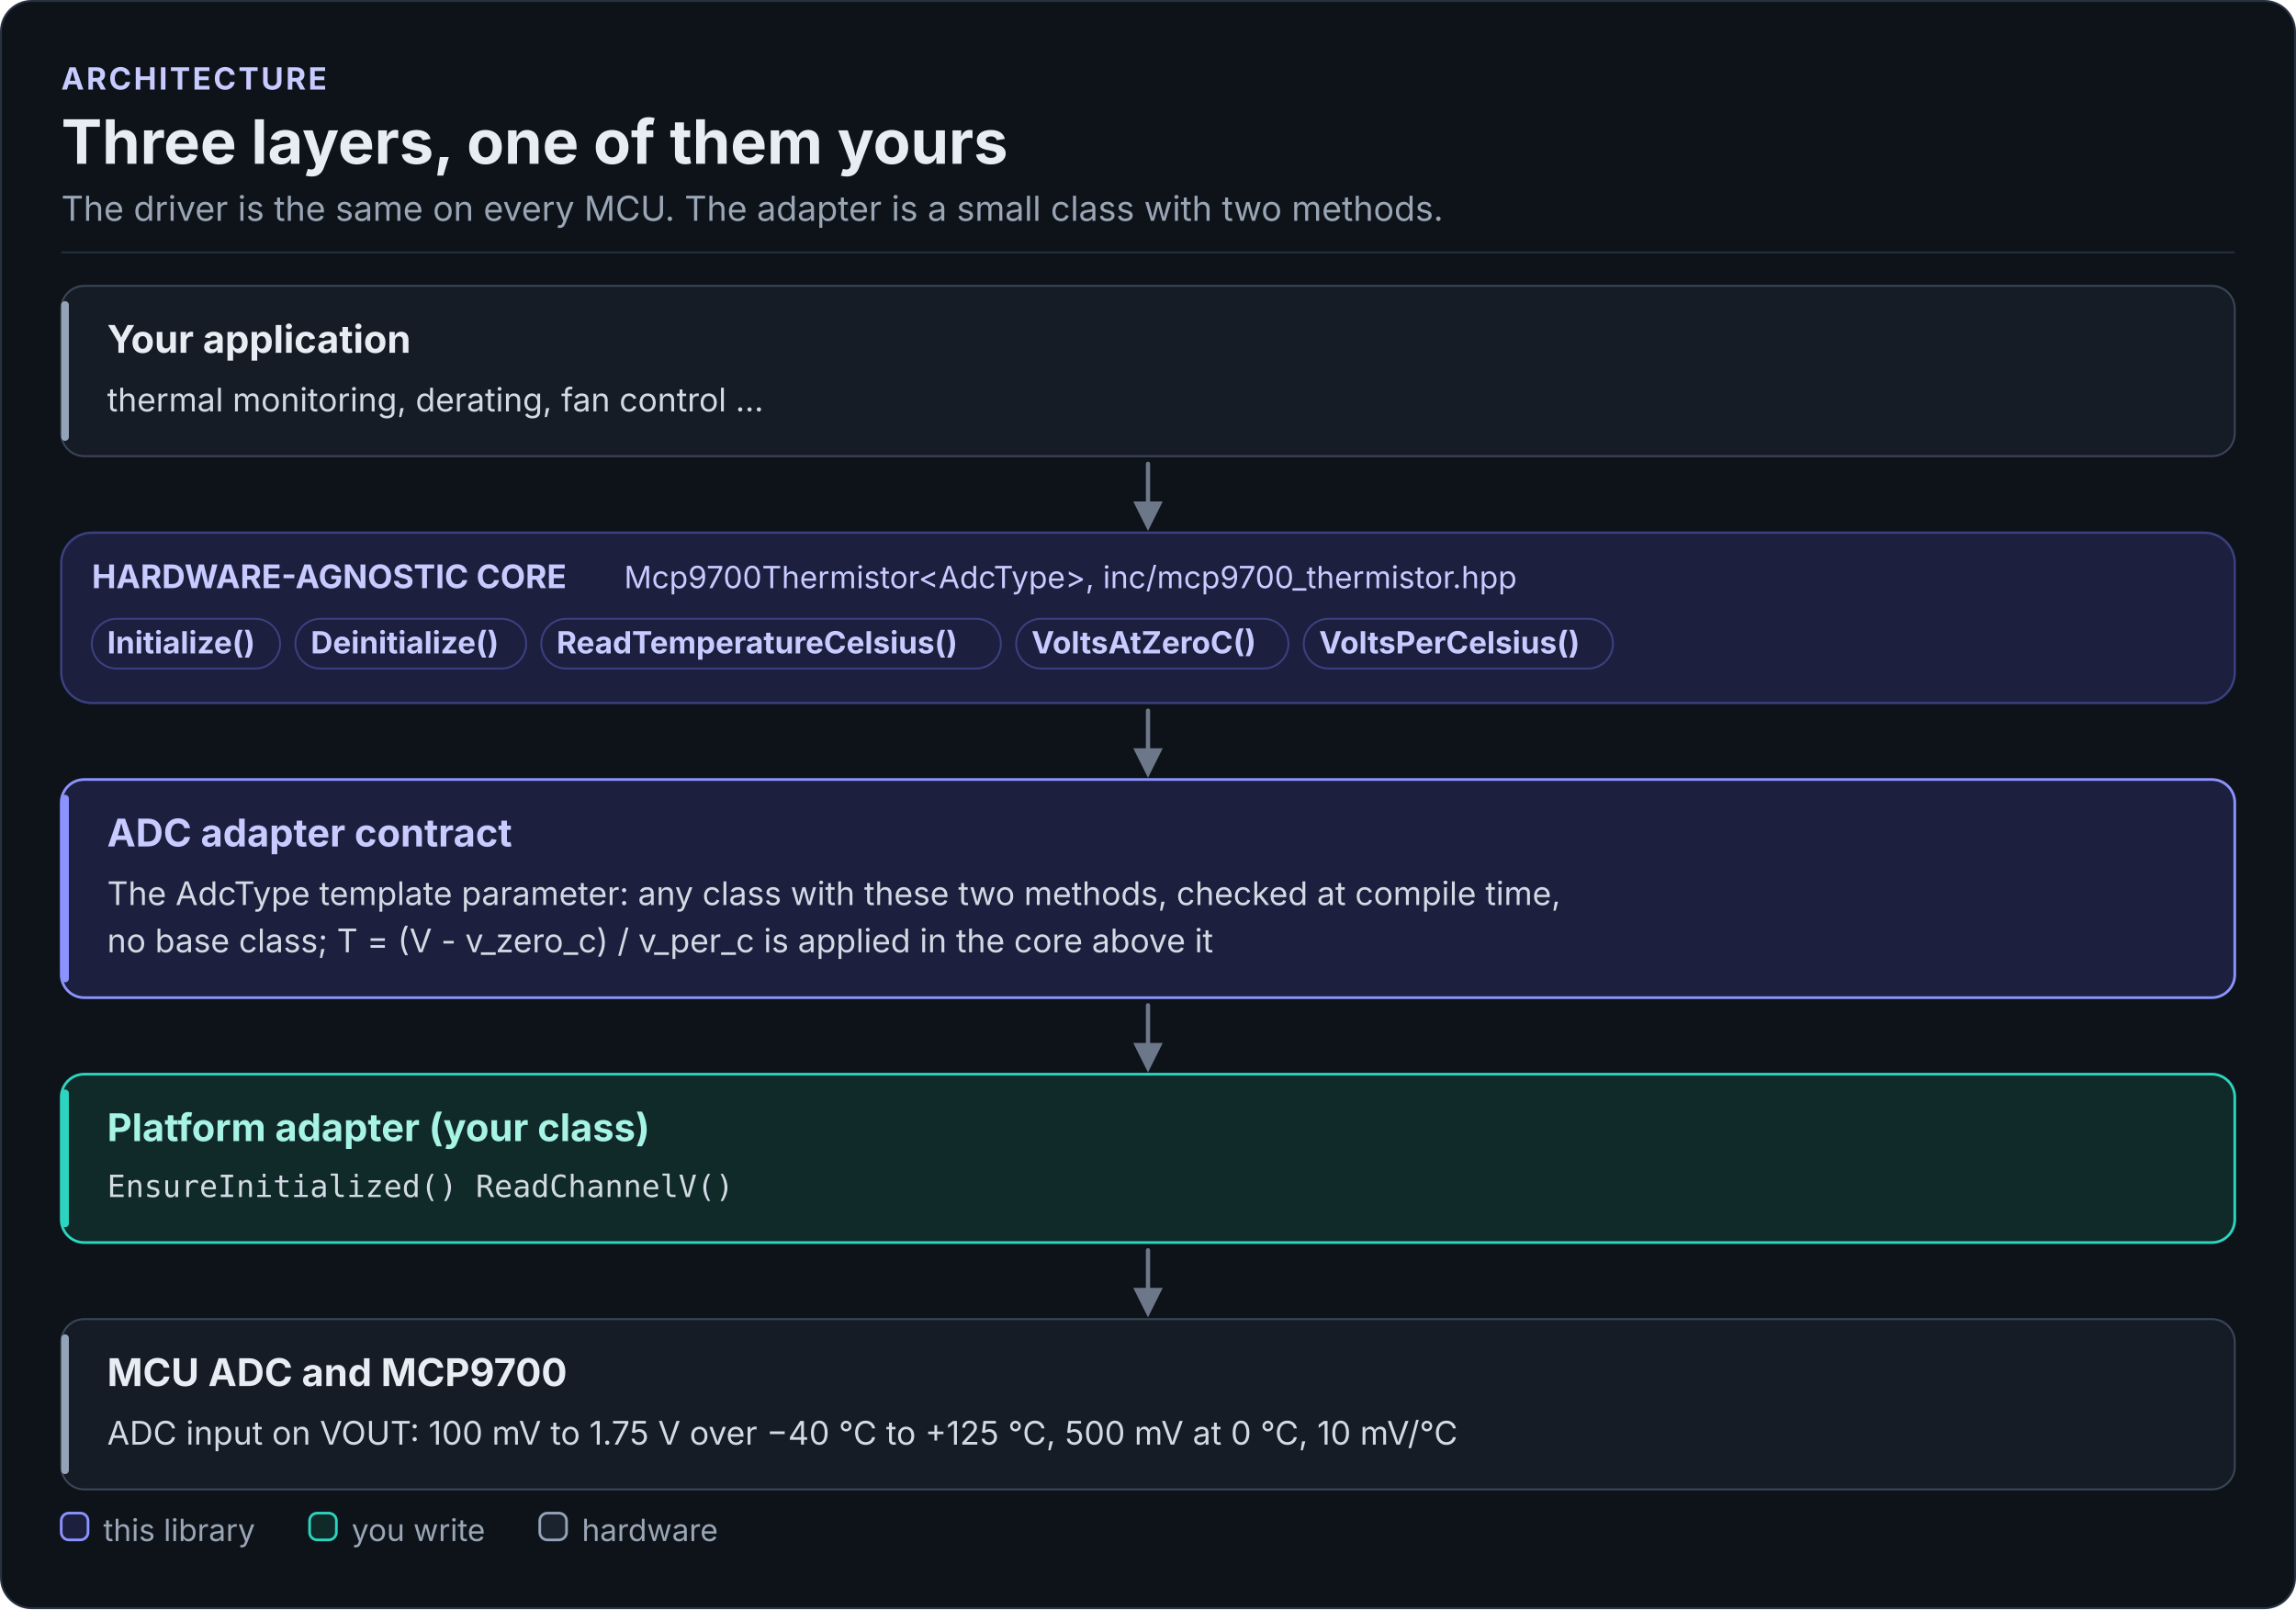
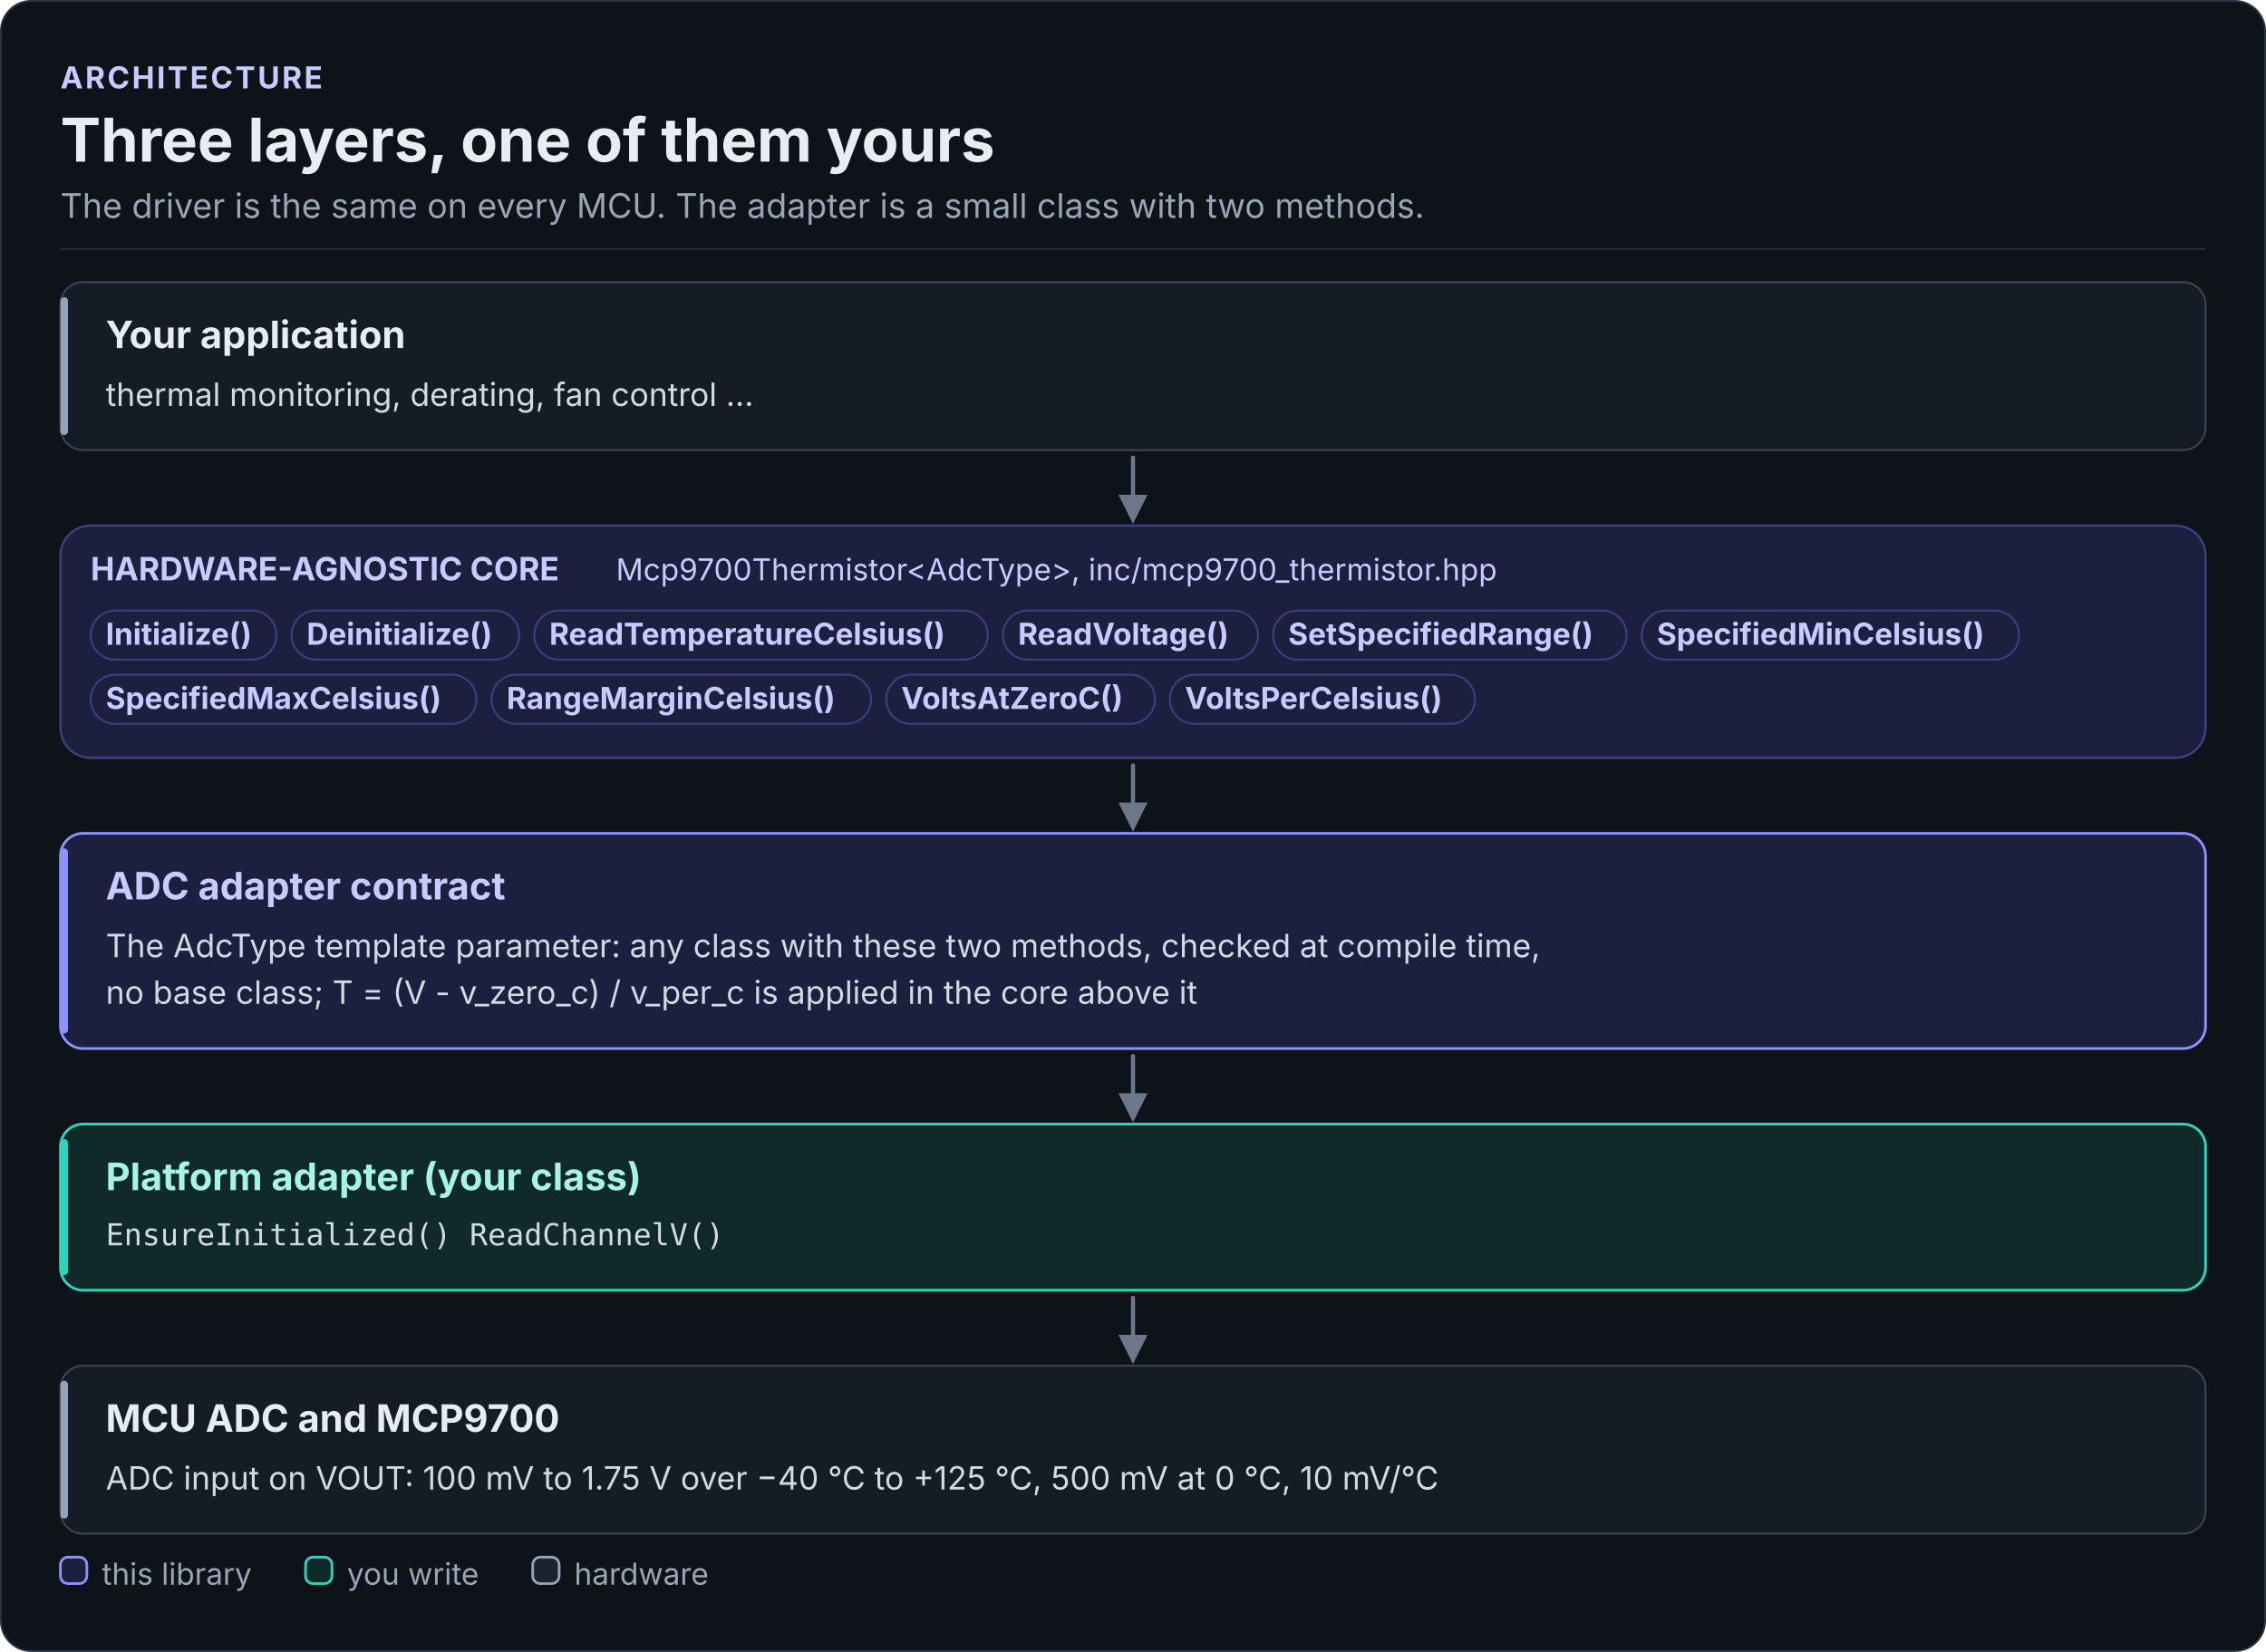
- <svg xmlns="http://www.w3.org/2000/svg" width="1200" height="841" viewBox="0 0 1200 841" role="img" aria-labelledby="driver-layers-title driver-layers-desc" font-family="Inter, 'Segoe UI', Roboto, 'Helvetica Neue', Arial, sans-serif">
+ <svg xmlns="http://www.w3.org/2000/svg" width="1200" height="875" viewBox="0 0 1200 875" role="img" aria-labelledby="driver-layers-title driver-layers-desc" font-family="Inter, 'Segoe UI', Roboto, 'Helvetica Neue', Arial, sans-serif">
  <defs>
    <marker id="fk-arrow-rail" viewBox="0 0 10 10" refX="8" refY="5" markerWidth="7" markerHeight="7" orient="auto-start-reverse">
      <path d="M0 0L10 5L0 10z" fill="#6C7889" />
    </marker>
  </defs>
-   <rect x="0.5" y="0.5" width="1199" height="840" rx="16" fill="#0E131A" stroke="#283241" />
+   <rect x="0.5" y="0.5" width="1199" height="874" rx="16" fill="#0E131A" stroke="#283241" />
  <text x="32" y="46.8" font-size="16" font-weight="700" letter-spacing="1.2" fill="#C7CBFF">ARCHITECTURE</text>
  <text x="32" y="85.6" font-size="32" font-weight="700" fill="#E8EDF3">Three layers, one of them yours</text>
  <text x="32" y="115.4" font-size="18" fill="#9AA6B5">The driver is the same on every MCU. The adapter is a small class with two methods.</text>
  <rect x="32" y="131.4" width="1136" height="1" fill="#252F3C" />
-   <rect x="32" y="278.4" width="1136" height="89" rx="16" fill="#1C1F3D" stroke="#3B4080" stroke-width="1.2" />
+   <rect x="32" y="278.4" width="1136" height="123" rx="16" fill="#1C1F3D" stroke="#3B4080" stroke-width="1.2" />
  <path d="M600 242.4 L600 274.4" fill="none" stroke="#6C7889" stroke-width="2.2" stroke-linecap="round" stroke-linejoin="round" marker-end="url(#fk-arrow-rail)" />
-   <path d="M600 371.4 L600 403.4" fill="none" stroke="#6C7889" stroke-width="2.2" stroke-linecap="round" stroke-linejoin="round" marker-end="url(#fk-arrow-rail)" />
-   <path d="M600 525.4 L600 557.4" fill="none" stroke="#6C7889" stroke-width="2.2" stroke-linecap="round" stroke-linejoin="round" marker-end="url(#fk-arrow-rail)" />
-   <path d="M600 653.4 L600 685.4" fill="none" stroke="#6C7889" stroke-width="2.2" stroke-linecap="round" stroke-linejoin="round" marker-end="url(#fk-arrow-rail)" />
+   <path d="M600 405.4 L600 437.4" fill="none" stroke="#6C7889" stroke-width="2.2" stroke-linecap="round" stroke-linejoin="round" marker-end="url(#fk-arrow-rail)" />
+   <path d="M600 559.4 L600 591.4" fill="none" stroke="#6C7889" stroke-width="2.2" stroke-linecap="round" stroke-linejoin="round" marker-end="url(#fk-arrow-rail)" />
+   <path d="M600 687.4 L600 719.4" fill="none" stroke="#6C7889" stroke-width="2.2" stroke-linecap="round" stroke-linejoin="round" marker-end="url(#fk-arrow-rail)" />
  <rect x="32" y="149.4" width="1136" height="89" rx="12" fill="#151C26" stroke="#3A4657" stroke-width="1" />
  <rect x="32" y="157.4" width="4" height="73" rx="2" fill="#94A3B8" />
-   <rect x="32" y="407.4" width="1136" height="114" rx="12" fill="#1C1F3D" stroke="#8C93FF" stroke-width="1.4" />
-   <rect x="32" y="415.4" width="4" height="98" rx="2" fill="#8C93FF" />
-   <rect x="32" y="561.4" width="1136" height="88" rx="12" fill="#0F2A28" stroke="#2DD4BF" stroke-width="1.4" />
-   <rect x="32" y="569.4" width="4" height="72" rx="2" fill="#2DD4BF" />
-   <rect x="32" y="689.4" width="1136" height="89" rx="12" fill="#151C26" stroke="#3A4657" stroke-width="1" />
-   <rect x="32" y="697.4" width="4" height="73" rx="2" fill="#94A3B8" />
+   <rect x="32" y="441.4" width="1136" height="114" rx="12" fill="#1C1F3D" stroke="#8C93FF" stroke-width="1.4" />
+   <rect x="32" y="449.4" width="4" height="98" rx="2" fill="#8C93FF" />
+   <rect x="32" y="595.4" width="1136" height="88" rx="12" fill="#0F2A28" stroke="#2DD4BF" stroke-width="1.4" />
+   <rect x="32" y="603.4" width="4" height="72" rx="2" fill="#2DD4BF" />
+   <rect x="32" y="723.4" width="1136" height="89" rx="12" fill="#151C26" stroke="#3A4657" stroke-width="1" />
+   <rect x="32" y="731.4" width="4" height="73" rx="2" fill="#94A3B8" />
  <text x="56" y="184.4" font-size="20" font-weight="700" fill="#E8EDF3">Your application</text>
  <text x="56" y="215" font-size="17" fill="#D2DAE4">thermal monitoring, derating, fan control ...</text>
  <rect x="48" y="323.4" width="98.4" height="26" rx="13" fill="#1C1F3D" stroke="#3B4080" stroke-width="1" />
  <text x="56" y="341.5" font-size="16" font-weight="700" fill="#C7CBFF">Initialize()</text>
  <rect x="154.4" y="323.4" width="120.6" height="26" rx="13" fill="#1C1F3D" stroke="#3B4080" stroke-width="1" />
  <text x="162.4" y="341.5" font-size="16" font-weight="700" fill="#C7CBFF">Deinitialize()</text>
  <rect x="282.9" y="323.4" width="240.2" height="26" rx="13" fill="#1C1F3D" stroke="#3B4080" stroke-width="1" />
  <text x="290.9" y="341.5" font-size="16" font-weight="700" fill="#C7CBFF">ReadTemperatureCelsius()</text>
-   <rect x="531.1" y="323.4" width="142.3" height="26" rx="13" fill="#1C1F3D" stroke="#3B4080" stroke-width="1" />
-   <text x="539.1" y="341.5" font-size="16" font-weight="700" fill="#C7CBFF">VoltsAtZeroC()</text>
-   <rect x="681.4" y="323.4" width="161.6" height="26" rx="13" fill="#1C1F3D" stroke="#3B4080" stroke-width="1" />
-   <text x="689.4" y="341.5" font-size="16" font-weight="700" fill="#C7CBFF">VoltsPerCelsius()</text>
+   <rect x="531.1" y="323.4" width="135.1" height="26" rx="13" fill="#1C1F3D" stroke="#3B4080" stroke-width="1" />
+   <text x="539.1" y="341.5" font-size="16" font-weight="700" fill="#C7CBFF">ReadVoltage()</text>
+   <rect x="674.2" y="323.4" width="187.2" height="26" rx="13" fill="#1C1F3D" stroke="#3B4080" stroke-width="1" />
+   <text x="682.2" y="341.5" font-size="16" font-weight="700" fill="#C7CBFF">SetSpecifiedRange()</text>
+   <rect x="869.4" y="323.4" width="199.8" height="26" rx="13" fill="#1C1F3D" stroke="#3B4080" stroke-width="1" />
+   <text x="877.4" y="341.5" font-size="16" font-weight="700" fill="#C7CBFF">SpecifiedMinCelsius()</text>
+   <rect x="48" y="357.4" width="204.3" height="26" rx="13" fill="#1C1F3D" stroke="#3B4080" stroke-width="1" />
+   <text x="56" y="375.5" font-size="16" font-weight="700" fill="#C7CBFF">SpecifiedMaxCelsius()</text>
+   <rect x="260.3" y="357.4" width="201" height="26" rx="13" fill="#1C1F3D" stroke="#3B4080" stroke-width="1" />
+   <text x="268.3" y="375.5" font-size="16" font-weight="700" fill="#C7CBFF">RangeMarginCelsius()</text>
+   <rect x="469.3" y="357.4" width="142.3" height="26" rx="13" fill="#1C1F3D" stroke="#3B4080" stroke-width="1" />
+   <text x="477.3" y="375.5" font-size="16" font-weight="700" fill="#C7CBFF">VoltsAtZeroC()</text>
+   <rect x="619.5" y="357.4" width="161.6" height="26" rx="13" fill="#1C1F3D" stroke="#3B4080" stroke-width="1" />
+   <text x="627.5" y="375.5" font-size="16" font-weight="700" fill="#C7CBFF">VoltsPerCelsius()</text>
  <text x="48" y="307.4" font-size="17" font-weight="700" fill="#C7CBFF">HARDWARE-AGNOSTIC CORE</text>
  <text x="326.2" y="307.4" font-size="16" fill="#C7CBFF">Mcp9700Thermistor&lt;AdcType&gt;, inc/mcp9700_thermistor.hpp</text>
-   <text x="56" y="442.4" font-size="20" font-weight="700" fill="#C7CBFF">ADC adapter contract</text>
-   <text x="56" y="473" font-size="17" fill="#D2DAE4">The AdcType template parameter: any class with these two methods, checked at compile time,</text>
-   <text x="56" y="497.7" font-size="17" fill="#D2DAE4">no base class; T = (V - v_zero_c) / v_per_c is applied in the core above it</text>
-   <text x="56" y="596.4" font-size="20" font-weight="700" fill="#A7F3E6">Platform adapter (your class)</text>
-   <text x="56" y="625.6" font-size="16" font-family="'JetBrains Mono', 'SFMono-Regular', Menlo, Consolas, monospace" fill="#D2DAE4">EnsureInitialized()  ReadChannelV()</text>
-   <text x="56" y="724.4" font-size="20" font-weight="700" fill="#E8EDF3">MCU ADC and MCP9700</text>
-   <text x="56" y="755" font-size="17" fill="#D2DAE4">ADC input on VOUT: 100 mV to 1.75 V over −40 °C to +125 °C, 500 mV at 0 °C, 10 mV/°C</text>
-   <rect x="32" y="790.8" width="14" height="14" rx="4" fill="#1C1F3D" stroke="#8C93FF" stroke-width="1.4" />
-   <text x="54" y="805.4" font-size="16" fill="#9AA6B5">this library</text>
-   <rect x="161.8" y="790.8" width="14" height="14" rx="4" fill="#0F2A28" stroke="#2DD4BF" stroke-width="1.4" />
-   <text x="183.8" y="805.4" font-size="16" fill="#9AA6B5">you write</text>
-   <rect x="282.1" y="790.8" width="14" height="14" rx="4" fill="#1B232E" stroke="#94A3B8" stroke-width="1.4" />
-   <text x="304.1" y="805.4" font-size="16" fill="#9AA6B5">hardware</text>
+   <text x="56" y="476.4" font-size="20" font-weight="700" fill="#C7CBFF">ADC adapter contract</text>
+   <text x="56" y="507" font-size="17" fill="#D2DAE4">The AdcType template parameter: any class with these two methods, checked at compile time,</text>
+   <text x="56" y="531.7" font-size="17" fill="#D2DAE4">no base class; T = (V - v_zero_c) / v_per_c is applied in the core above it</text>
+   <text x="56" y="630.4" font-size="20" font-weight="700" fill="#A7F3E6">Platform adapter (your class)</text>
+   <text x="56" y="659.6" font-size="16" font-family="'JetBrains Mono', 'SFMono-Regular', Menlo, Consolas, monospace" fill="#D2DAE4">EnsureInitialized()  ReadChannelV()</text>
+   <text x="56" y="758.4" font-size="20" font-weight="700" fill="#E8EDF3">MCU ADC and MCP9700</text>
+   <text x="56" y="789" font-size="17" fill="#D2DAE4">ADC input on VOUT: 100 mV to 1.75 V over −40 °C to +125 °C, 500 mV at 0 °C, 10 mV/°C</text>
+   <rect x="32" y="824.8" width="14" height="14" rx="4" fill="#1C1F3D" stroke="#8C93FF" stroke-width="1.4" />
+   <text x="54" y="839.4" font-size="16" fill="#9AA6B5">this library</text>
+   <rect x="161.8" y="824.8" width="14" height="14" rx="4" fill="#0F2A28" stroke="#2DD4BF" stroke-width="1.4" />
+   <text x="183.8" y="839.4" font-size="16" fill="#9AA6B5">you write</text>
+   <rect x="282.1" y="824.8" width="14" height="14" rx="4" fill="#1B232E" stroke="#94A3B8" stroke-width="1.4" />
+   <text x="304.1" y="839.4" font-size="16" fill="#9AA6B5">hardware</text>
</svg>
